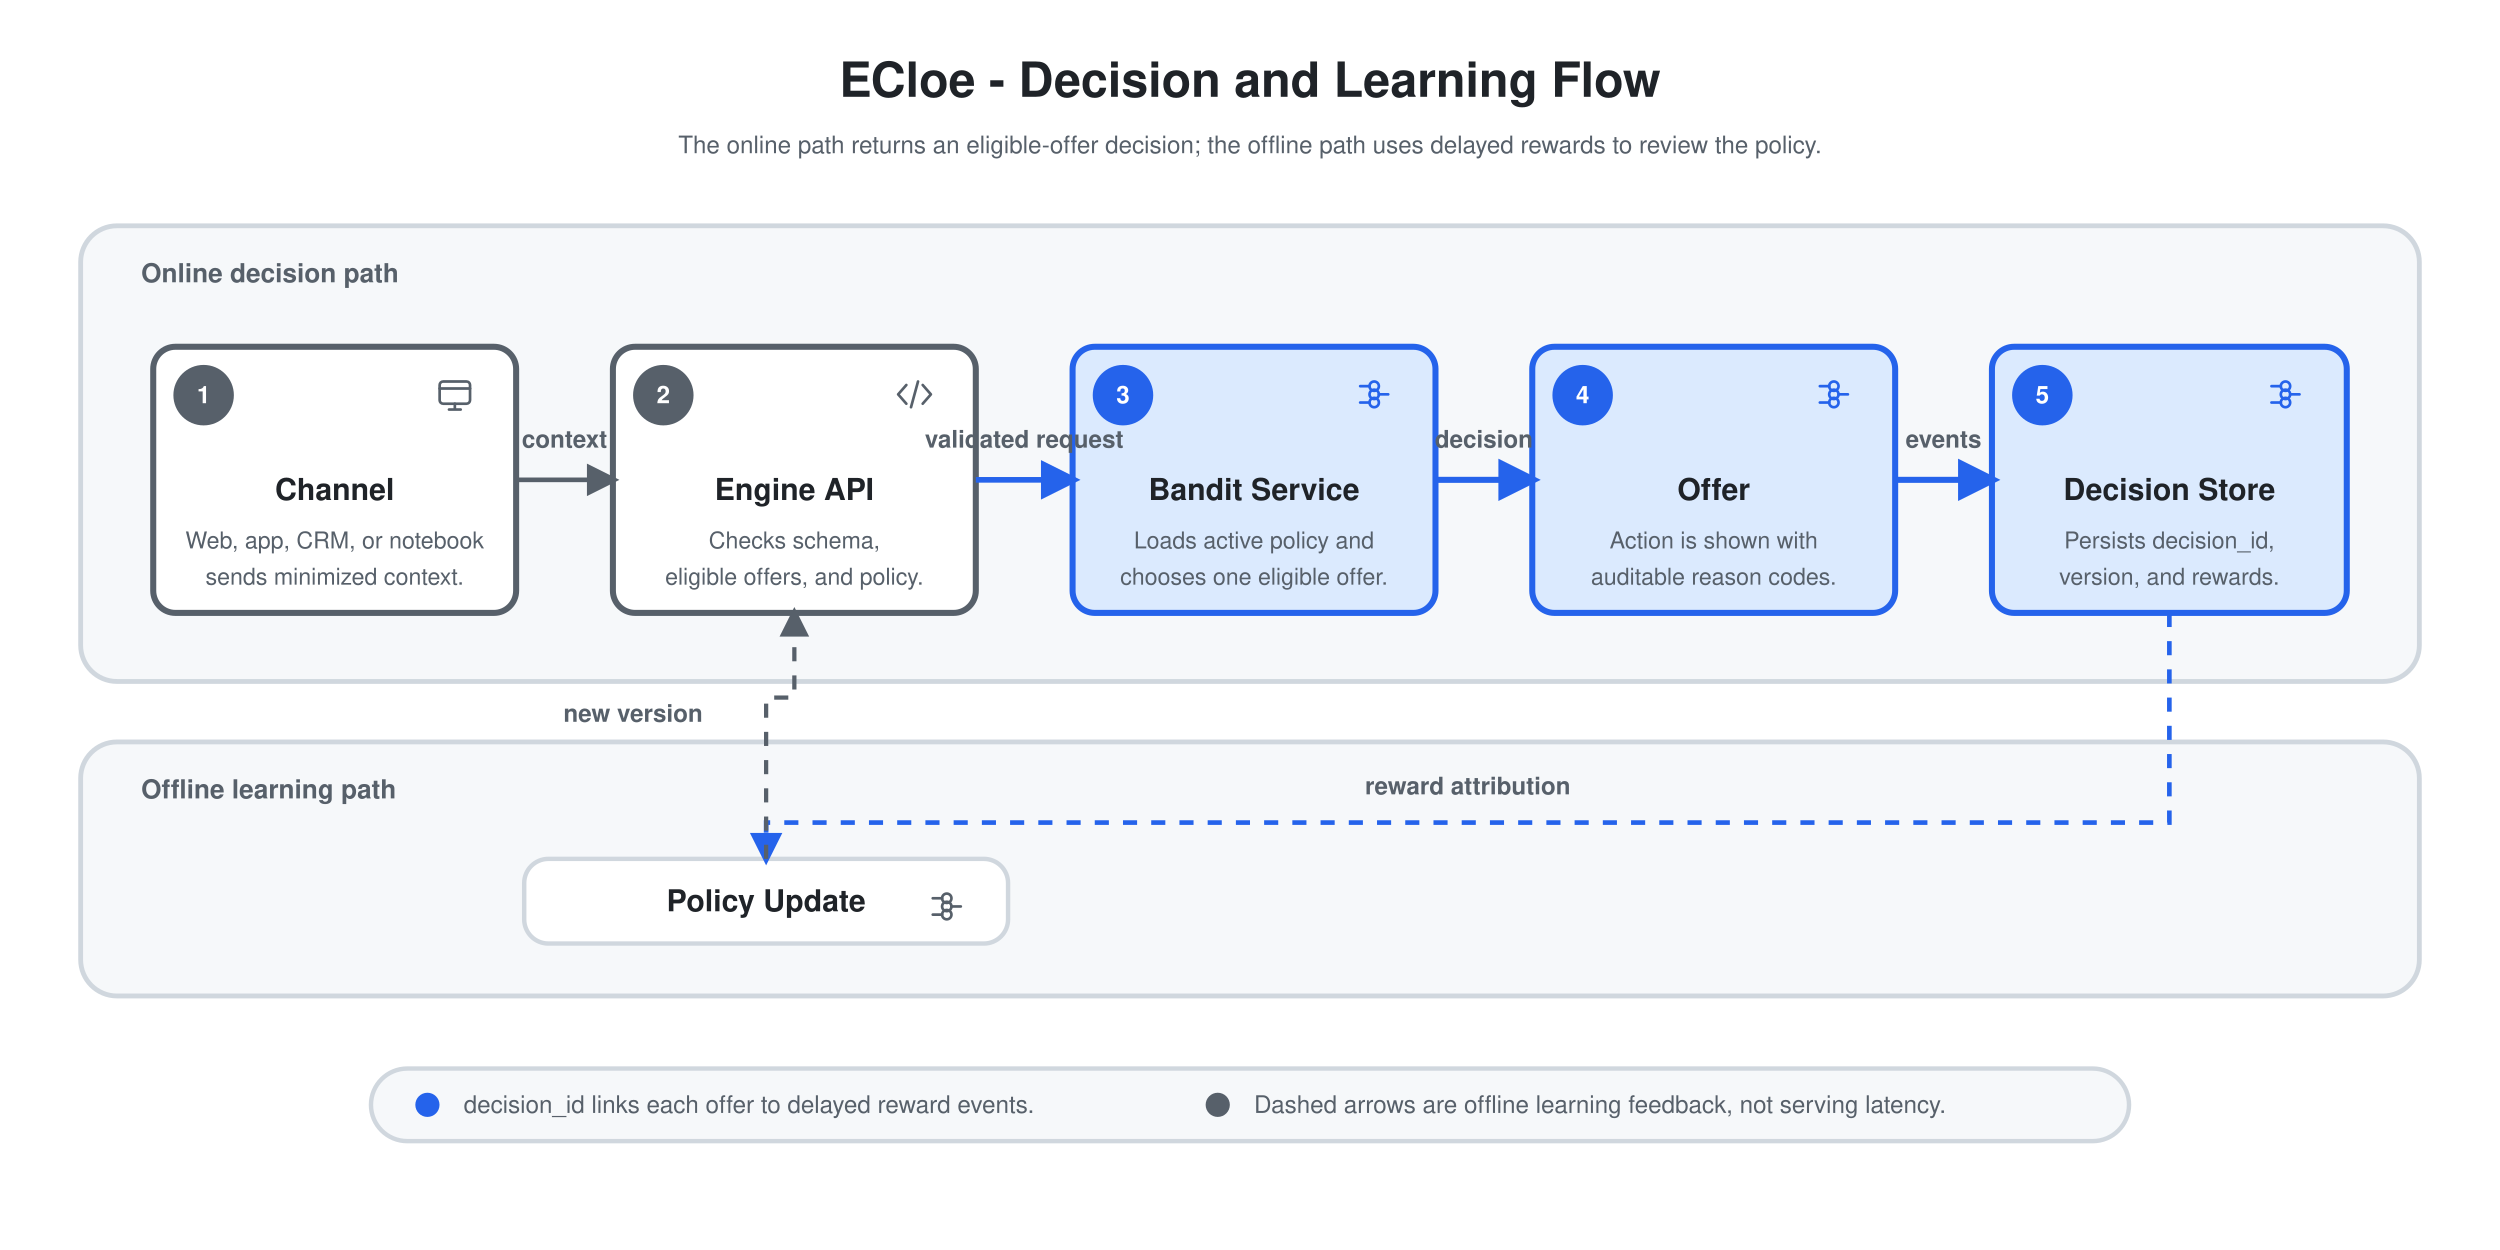
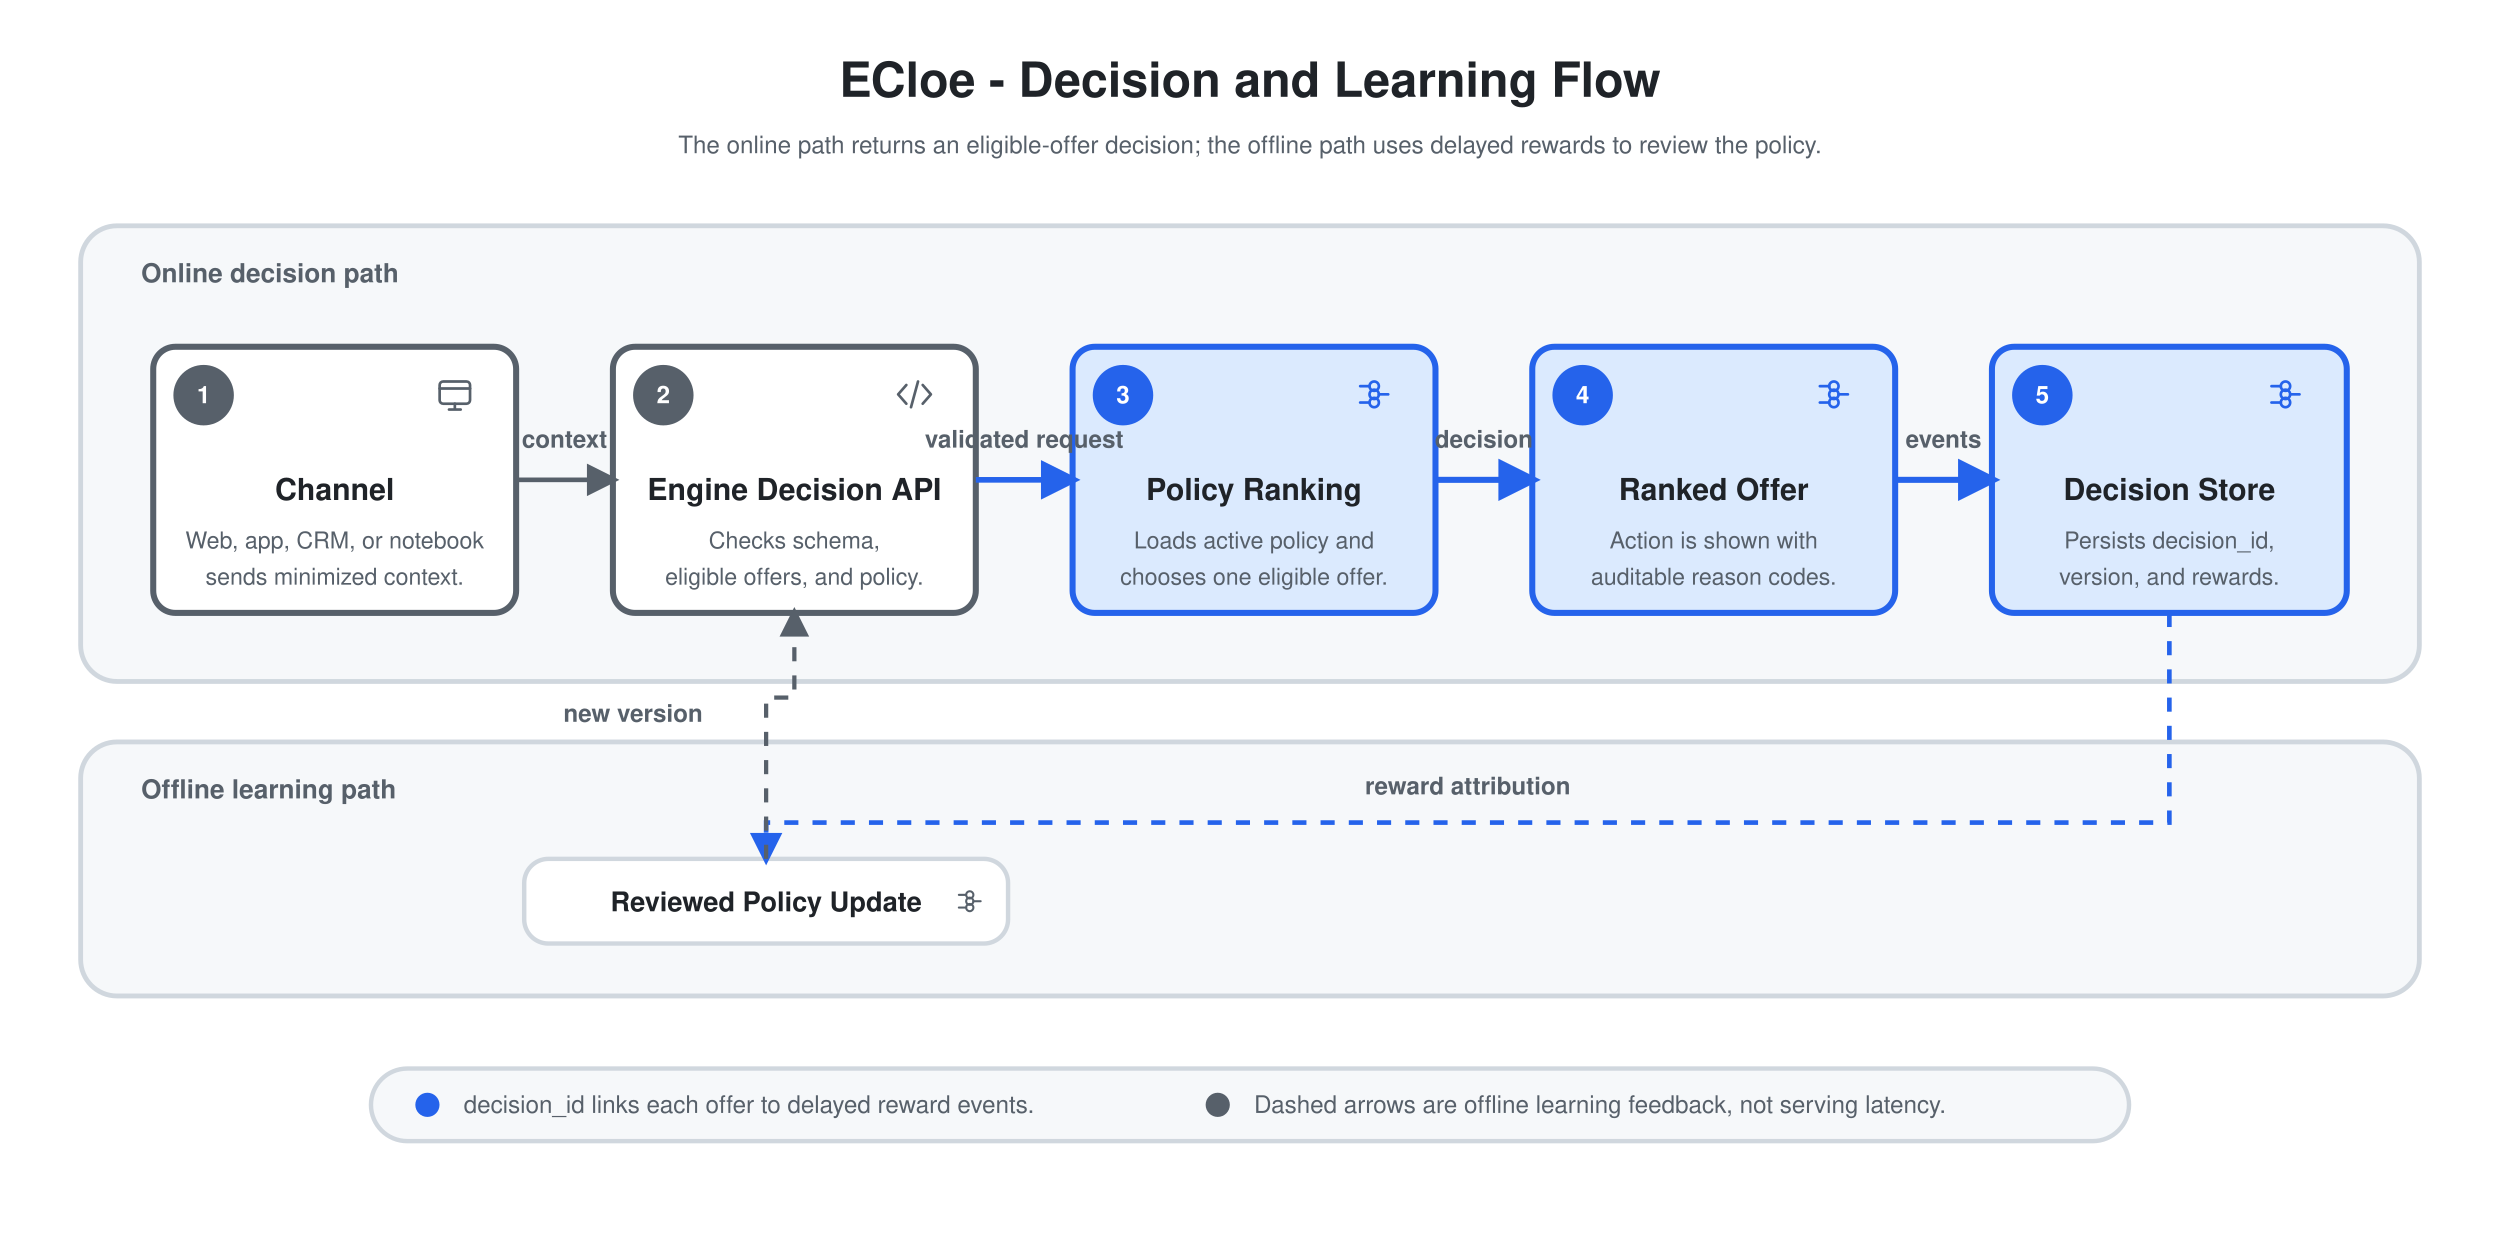
<svg xmlns="http://www.w3.org/2000/svg" viewBox="0 0 1240 620" role="img" aria-labelledby="title desc">
  <defs>
    <marker id="arrowGray" viewBox="0 0 10 10" refX="8" refY="5" markerWidth="7" markerHeight="7" orient="auto-start-reverse">
      <path d="M 0 0 L 10 5 L 0 10 z" fill="#57606a" />
    </marker>
    <marker id="arrowBlue" viewBox="0 0 10 10" refX="8" refY="5" markerWidth="7" markerHeight="7" orient="auto-start-reverse">
      <path d="M 0 0 L 10 5 L 0 10 z" fill="#2563eb" />
    </marker>
    <style>
      .titleText { font-family: Segoe UI, Helvetica, Arial, sans-serif; fill: #1f2328; font-weight: 700; }
      .sectionText { font-family: Segoe UI, Helvetica, Arial, sans-serif; fill: #57606a; font-size: 13px; font-weight: 700; }
      .bodyText { font-family: Segoe UI, Helvetica, Arial, sans-serif; fill: #57606a; font-size: 12px; }
      .cardTitle { font-family: Segoe UI, Helvetica, Arial, sans-serif; fill: #1f2328; font-size: 15px; font-weight: 700; }
      .cardSub { font-family: Segoe UI, Helvetica, Arial, sans-serif; fill: #57606a; font-size: 11.5px; }
      .badgeText { font-family: Segoe UI, Helvetica, Arial, sans-serif; fill: #ffffff; font-size: 12px; font-weight: 700; }
      .labelText { font-family: Segoe UI, Helvetica, Arial, sans-serif; fill: #57606a; font-size: 12px; font-weight: 700; }
    </style>
    <g id="icon-web" fill="none" stroke="currentColor" stroke-width="2.3" stroke-linecap="round" stroke-linejoin="round">
      <rect x="7" y="9" width="26" height="19" rx="3" />
      <path d="M7 15h26M15 33h10M20 28v5" />
    </g>
    <g id="icon-shield" fill="none" stroke="currentColor" stroke-width="2.3" stroke-linecap="round" stroke-linejoin="round">
      <path d="M20 5l12 5v9c0 8-5 13-12 16C13 32 8 27 8 19v-9l12-5z" />
      <path d="M15 20l4 4 7-8" />
    </g>
    <g id="icon-api" fill="none" stroke="currentColor" stroke-width="2.3" stroke-linecap="round" stroke-linejoin="round">
      <path d="M13 12l-7 8 7 8M27 12l7 8-7 8M23 9l-6 22" />
    </g>
    <g id="icon-wallet" fill="none" stroke="currentColor" stroke-width="2.3" stroke-linecap="round" stroke-linejoin="round">
      <path d="M7 13h24a4 4 0 0 1 4 4v13H9a4 4 0 0 1-4-4V12a4 4 0 0 1 4-4h20v5" />
      <path d="M27 22h8M29 22h1" />
    </g>
    <g id="icon-cart" fill="none" stroke="currentColor" stroke-width="2.3" stroke-linecap="round" stroke-linejoin="round">
      <path d="M6 8h4l4 17h16l4-12H13" />
      <circle cx="17" cy="32" r="2.4" />
      <circle cx="29" cy="32" r="2.4" />
    </g>
    <g id="icon-decision" fill="none" stroke="currentColor" stroke-width="2.3" stroke-linecap="round" stroke-linejoin="round">
      <path d="M8 13h8M8 27h8M24 20h8" />
      <circle cx="20" cy="13" r="4" />
      <circle cx="20" cy="27" r="4" />
      <circle cx="20" cy="20" r="4" />
    </g>
    <g id="icon-database" fill="none" stroke="currentColor" stroke-width="2.3" stroke-linecap="round" stroke-linejoin="round">
      <ellipse cx="20" cy="10" rx="12" ry="5" />
      <path d="M8 10v18c0 3 5 5 12 5s12-2 12-5V10" />
      <path d="M8 19c0 3 5 5 12 5s12-2 12-5" />
    </g>
    <g id="icon-bus" fill="none" stroke="currentColor" stroke-width="2.3" stroke-linecap="round" stroke-linejoin="round">
      <rect x="7" y="10" width="26" height="20" rx="4" />
      <path d="M11 16h18M11 22h12" />
      <path d="M14 34v-4M26 34v-4" />
    </g>
    <g id="icon-worker" fill="none" stroke="currentColor" stroke-width="2.3" stroke-linecap="round" stroke-linejoin="round">
      <circle cx="20" cy="20" r="5" />
      <path d="M20 6v5M20 29v5M6 20h5M29 20h5M10 10l4 4M26 26l4 4M30 10l-4 4M14 26l-4 4" />
    </g>
    <g id="icon-artifact" fill="none" stroke="currentColor" stroke-width="2.3" stroke-linecap="round" stroke-linejoin="round">
      <path d="M7 12h10l3 4h13v15H7z" />
      <path d="M15 25h10M20 20v10" />
    </g>
    <g id="icon-chart" fill="none" stroke="currentColor" stroke-width="2.3" stroke-linecap="round" stroke-linejoin="round">
      <path d="M8 31h24" />
      <rect x="10" y="20" width="5" height="11" rx="1" />
      <rect x="18" y="14" width="5" height="17" rx="1" />
      <rect x="26" y="9" width="5" height="22" rx="1" />
    </g>
    <g id="icon-doc" fill="none" stroke="currentColor" stroke-width="2.3" stroke-linecap="round" stroke-linejoin="round">
      <path d="M12 6h12l6 6v22H12z" />
      <path d="M24 6v8h6M16 20h12M16 26h12" />
    </g>
    <g id="icon-eye" fill="none" stroke="currentColor" stroke-width="2.3" stroke-linecap="round" stroke-linejoin="round">
      <path d="M5 20s6-9 15-9 15 9 15 9-6 9-15 9-15-9-15-9z" />
      <circle cx="20" cy="20" r="4" />
    </g>
  </defs>
  <rect width="1240" height="620" fill="#ffffff" />
  <text x="620" y="48" text-anchor="middle" class="titleText" font-size="24">ECloe - Decision and Learning Flow</text>
  <text x="620" y="76" text-anchor="middle" class="bodyText" font-size="13">The online path returns an eligible-offer decision; the offline path uses delayed rewards to review the policy.</text>
  <rect x="40" y="112" width="1160" height="226" rx="18" fill="#f6f8fa" stroke="#d0d7de" stroke-width="2.4" />
  <text x="70" y="140" class="sectionText">Online decision path</text>
  <g data-card="true" transform="translate(76 172)">
    <rect width="180" height="132" rx="11" fill="#ffffff" stroke="#57606a" stroke-width="3" />
    <use href="#icon-web" transform="translate(138 12) scale(0.58)" color="#57606a" aria-hidden="true" />
    <circle cx="25" cy="24" r="15" fill="#57606a" />
    <text x="25" y="28" text-anchor="middle" class="badgeText">1</text>
    <text x="90" y="76" text-anchor="middle" class="cardTitle">Channel</text>
    <text x="90" y="100" text-anchor="middle" class="cardSub">Web, app, CRM, or notebook</text>
    <text x="90" y="118" text-anchor="middle" class="cardSub">sends minimized context.</text>
  </g>
  <g data-card="true" transform="translate(304 172)">
    <rect width="180" height="132" rx="11" fill="#ffffff" stroke="#57606a" stroke-width="3" />
    <use href="#icon-api" transform="translate(138 12) scale(0.58)" color="#57606a" aria-hidden="true" />
    <circle cx="25" cy="24" r="15" fill="#57606a" />
    <text x="25" y="28" text-anchor="middle" class="badgeText">2</text>
-     <text x="90" y="76" text-anchor="middle" class="cardTitle">Engine API</text>
+     <text x="90" y="76" text-anchor="middle" class="cardTitle">Engine Decision API</text>
    <text x="90" y="100" text-anchor="middle" class="cardSub">Checks schema,</text>
    <text x="90" y="118" text-anchor="middle" class="cardSub">eligible offers, and policy.</text>
  </g>
  <g data-card="true" transform="translate(532 172)">
    <rect width="180" height="132" rx="11" fill="#dbeafe" stroke="#2563eb" stroke-width="3" />
    <use href="#icon-decision" transform="translate(138 12) scale(0.58)" color="#2563eb" aria-hidden="true" />
    <circle cx="25" cy="24" r="15" fill="#2563eb" />
    <text x="25" y="28" text-anchor="middle" class="badgeText">3</text>
-     <text x="90" y="76" text-anchor="middle" class="cardTitle">Bandit Service</text>
+     <text x="90" y="76" text-anchor="middle" class="cardTitle">Policy Ranking</text>
    <text x="90" y="100" text-anchor="middle" class="cardSub">Loads active policy and</text>
    <text x="90" y="118" text-anchor="middle" class="cardSub">chooses one eligible offer.</text>
  </g>
  <g data-card="true" transform="translate(760 172)">
    <rect width="180" height="132" rx="11" fill="#dbeafe" stroke="#2563eb" stroke-width="3" />
    <use href="#icon-decision" transform="translate(138 12) scale(0.58)" color="#2563eb" aria-hidden="true" />
    <circle cx="25" cy="24" r="15" fill="#2563eb" />
    <text x="25" y="28" text-anchor="middle" class="badgeText">4</text>
-     <text x="90" y="76" text-anchor="middle" class="cardTitle">Offer</text>
+     <text x="90" y="76" text-anchor="middle" class="cardTitle">Ranked Offer</text>
    <text x="90" y="100" text-anchor="middle" class="cardSub">Action is shown with</text>
    <text x="90" y="118" text-anchor="middle" class="cardSub">auditable reason codes.</text>
  </g>
  <g data-card="true" transform="translate(988 172)">
    <rect width="176" height="132" rx="11" fill="#dbeafe" stroke="#2563eb" stroke-width="3" />
    <use href="#icon-decision" transform="translate(134 12) scale(0.58)" color="#2563eb" aria-hidden="true" />
    <circle cx="25" cy="24" r="15" fill="#2563eb" />
    <text x="25" y="28" text-anchor="middle" class="badgeText">5</text>
    <text x="88" y="76" text-anchor="middle" class="cardTitle">Decision Store</text>
    <text x="88" y="100" text-anchor="middle" class="cardSub">Persists decision_id,</text>
    <text x="88" y="118" text-anchor="middle" class="cardSub">version, and rewards.</text>
  </g>
  <line x1="256" y1="238" x2="304" y2="238" stroke="#57606a" stroke-width="2.3" marker-end="url(#arrowGray)" />
  <text x="280" y="222" text-anchor="middle" class="labelText">context</text>
  <line x1="484" y1="238" x2="532" y2="238" stroke="#2563eb" stroke-width="2.8" marker-end="url(#arrowBlue)" />
  <text x="508" y="222" text-anchor="middle" class="labelText">validated request</text>
  <line x1="712" y1="238" x2="760" y2="238" stroke="#2563eb" stroke-width="3" marker-end="url(#arrowBlue)" />
  <text x="736" y="222" text-anchor="middle" class="labelText">decision</text>
  <line x1="940" y1="238" x2="988" y2="238" stroke="#2563eb" stroke-width="3" marker-end="url(#arrowBlue)" />
  <text x="964" y="222" text-anchor="middle" class="labelText">events</text>
  <rect x="40" y="368" width="1160" height="126" rx="18" fill="#f6f8fa" stroke="#d0d7de" stroke-width="2.4" />
  <text x="70" y="396" class="sectionText">Offline learning path</text>
  <g data-card="true" transform="translate(260 426)">
    <rect width="240" height="42" rx="12" fill="#ffffff" stroke="#d0d7de" stroke-width="2.2" />
-     <use href="#icon-decision" transform="translate(198 12) scale(0.58)" color="#57606a" aria-hidden="true" />
-     <text x="120" y="26" text-anchor="middle" class="cardTitle">Policy Update</text>
+     <use href="#icon-decision" transform="translate(212 12) scale(0.45)" color="#57606a" aria-hidden="true" />
+     <text x="120" y="26" text-anchor="middle" class="cardTitle" style="font-size:13.5px">Reviewed Policy Update</text>
  </g>
  <polyline points="1076,304 1076,408 380,408 380,426" fill="none" stroke="#2563eb" stroke-width="2.3" stroke-dasharray="7 7" marker-end="url(#arrowBlue)" />
  <text x="728" y="394" text-anchor="middle" class="labelText">reward attribution</text>
  <polyline points="380,426 380,346 394,346 394,304" fill="none" stroke="#57606a" stroke-width="2.1" stroke-dasharray="7 7" marker-end="url(#arrowGray)" />
  <text x="314" y="358" text-anchor="middle" class="labelText">new version</text>
  <g transform="translate(184 530)">
    <rect width="872" height="36" rx="18" fill="#f6f8fa" stroke="#d0d7de" stroke-width="2.2" />
    <circle cx="28" cy="18" r="6" fill="#2563eb" />
    <text x="46" y="22" class="bodyText">decision_id links each offer to delayed reward events.</text>
    <circle cx="420" cy="18" r="6" fill="#57606a" />
    <text x="438" y="22" class="bodyText">Dashed arrows are offline learning feedback, not serving latency.</text>
  </g>
</svg>
